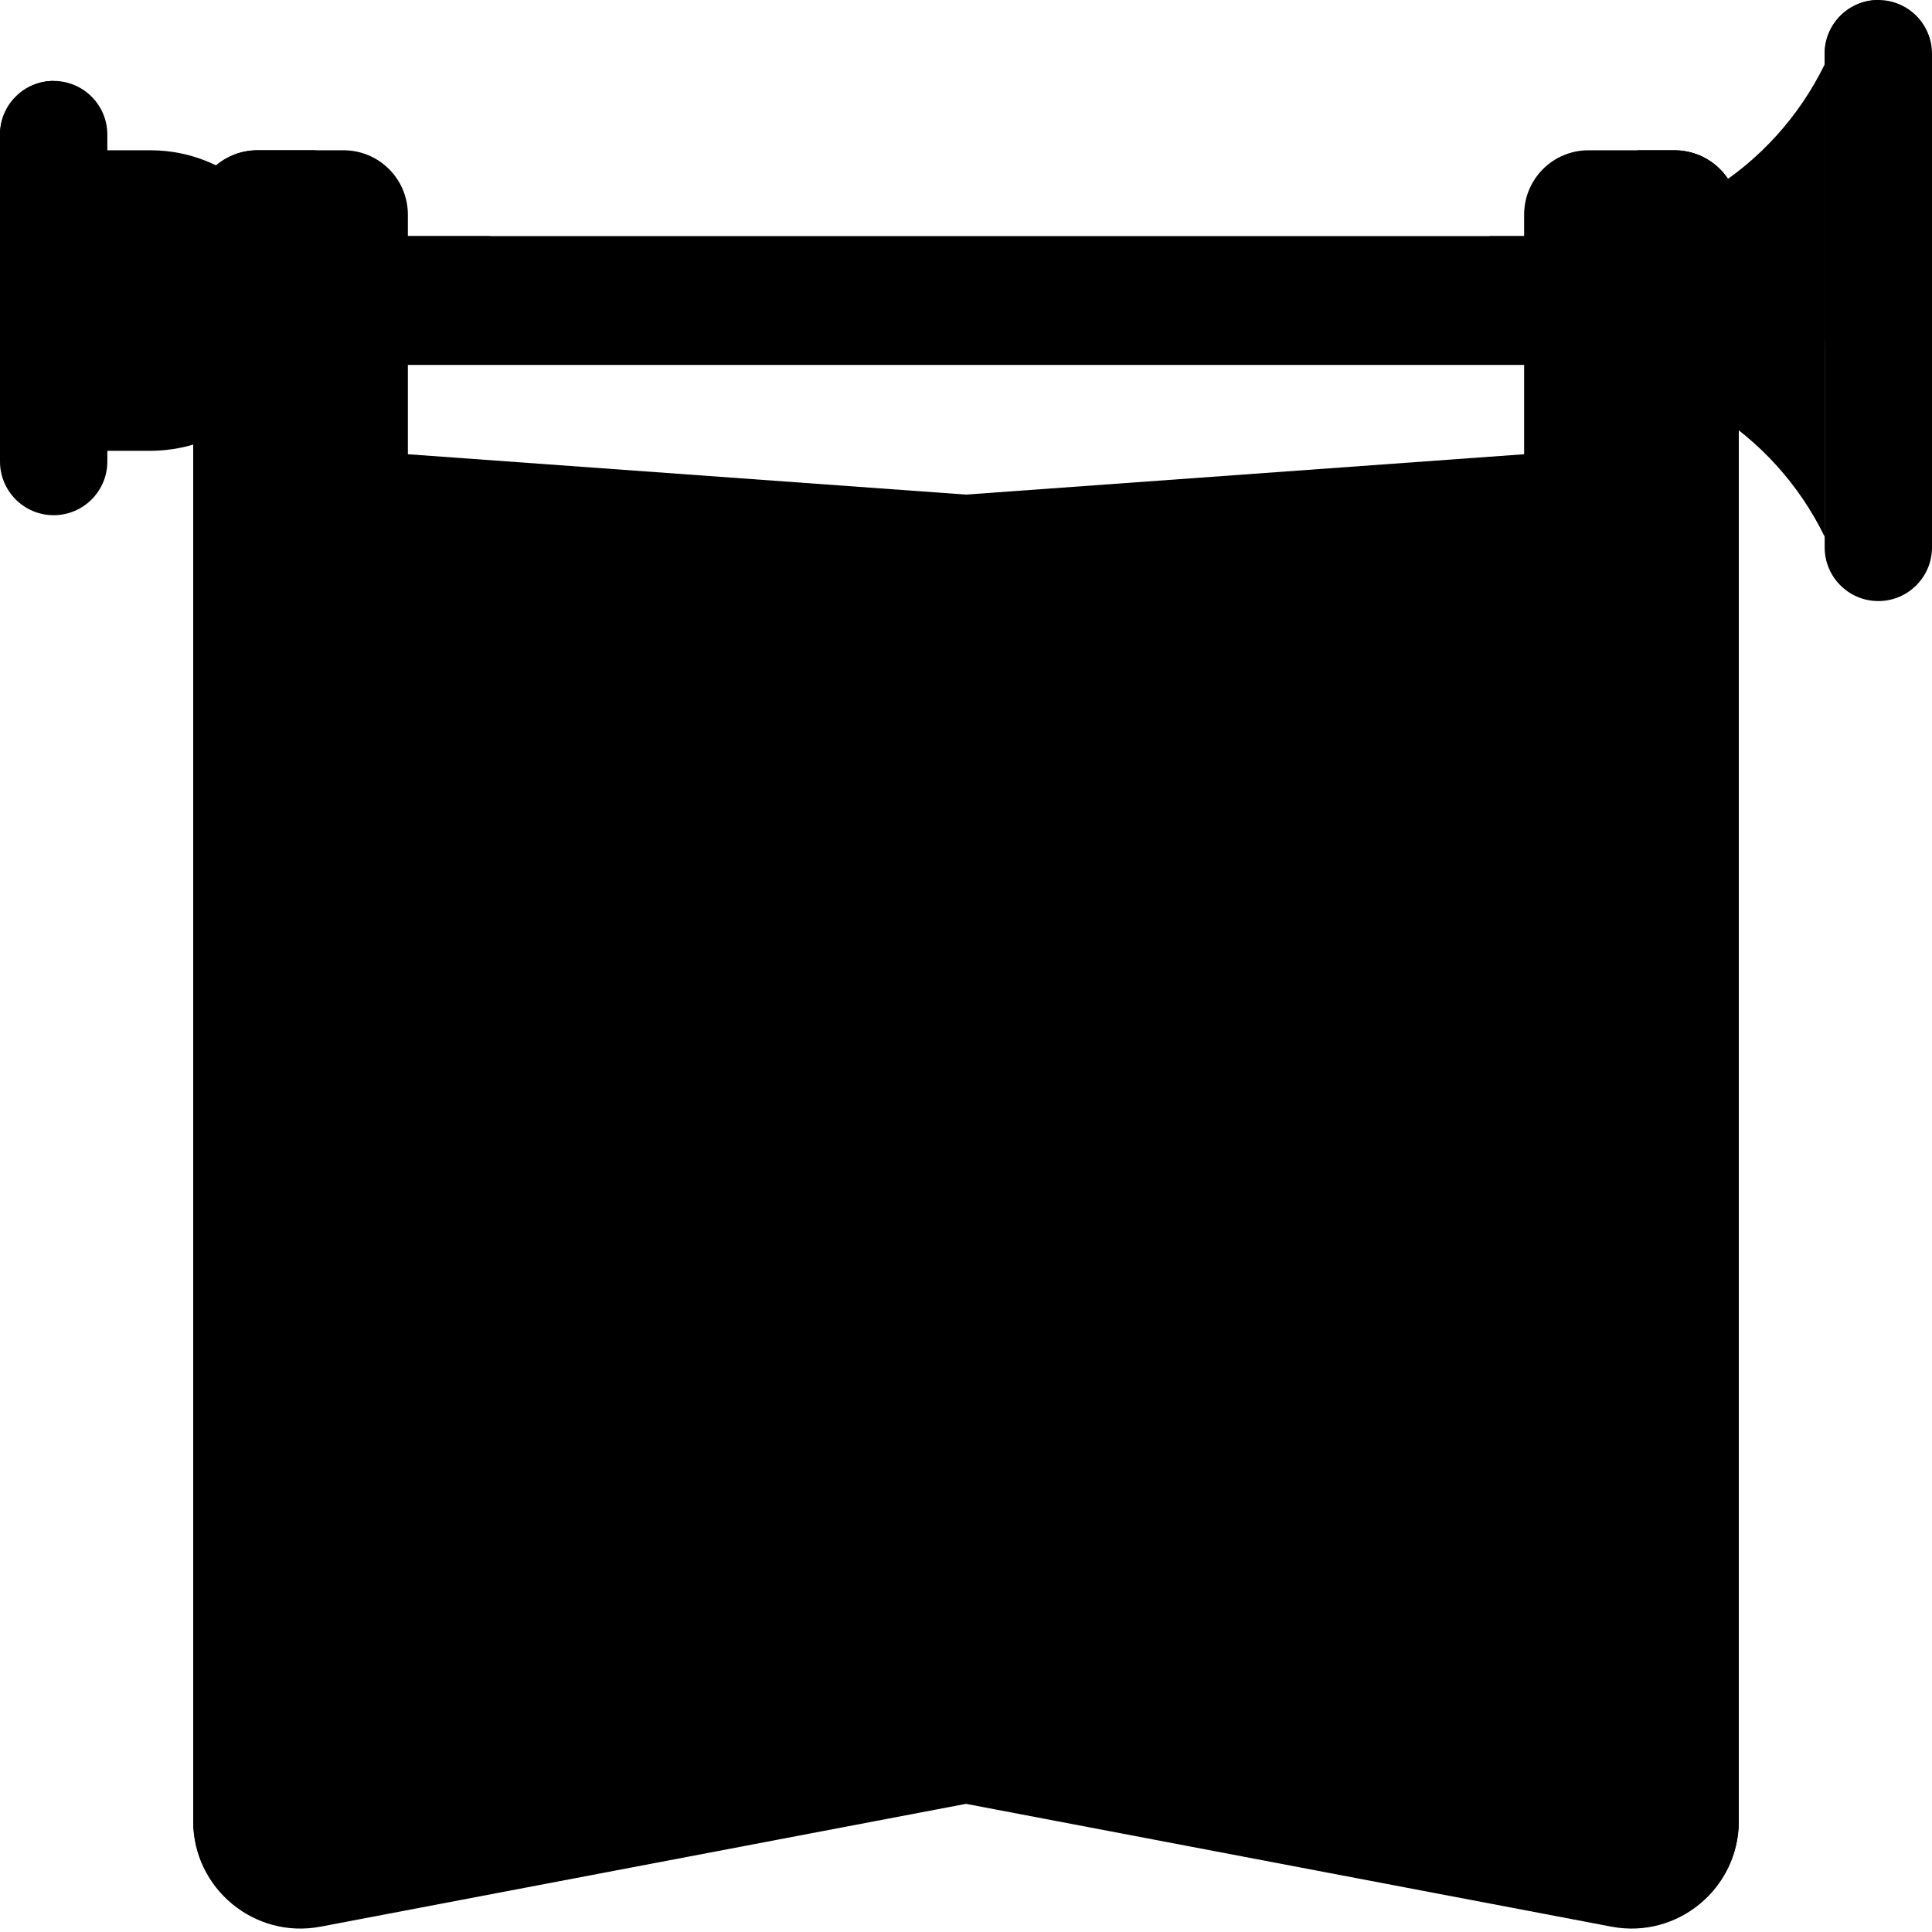
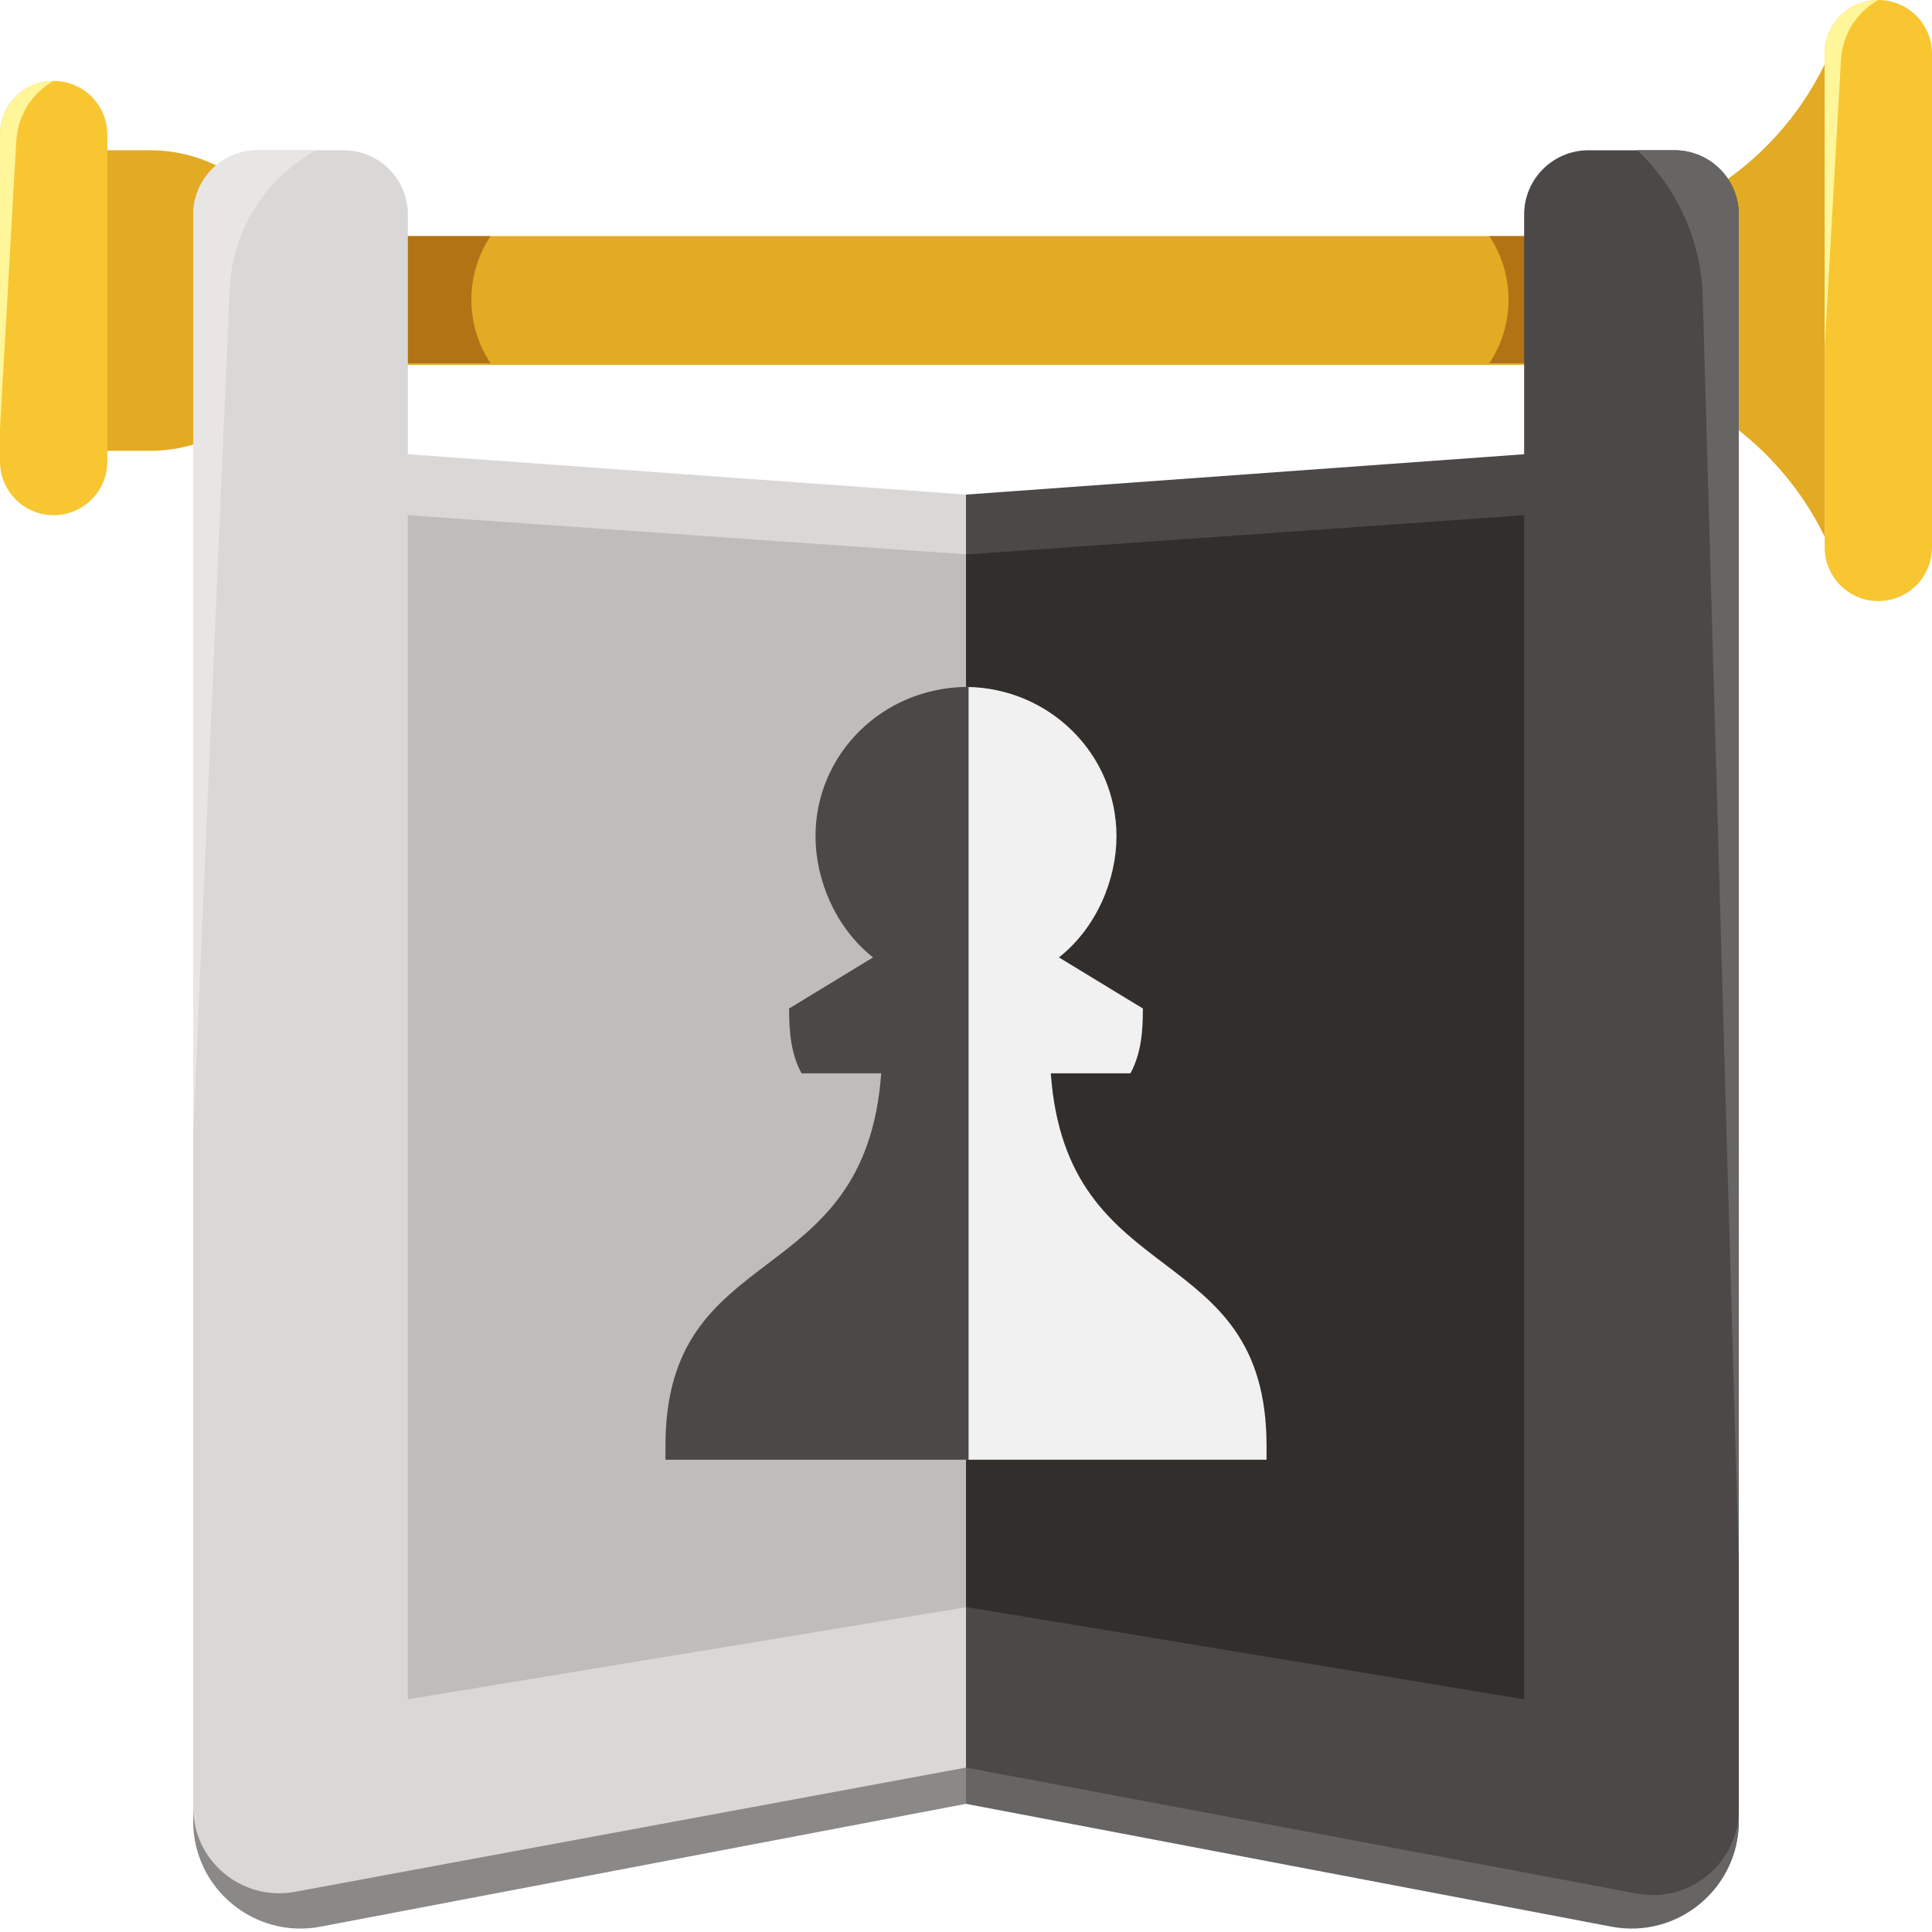
<svg xmlns="http://www.w3.org/2000/svg" viewBox="0 0 90 90">
-   <path d="M7,7C10.87,7,14,10.13,14,14C14,17.87,10.87,21,7,21L0,21L0,7Z" fill="currentColor" />
-   <path d="M72.19,11C77.64,11,82.61,7.9,85,3L85,25C82.61,20.1,77.64,17,72.19,17L5,17L5,11Z" fill="currentColor" />
-   <path d="M69.38,11C70.57,12.79,70.57,15.13,69.38,16.92L73.67,16.92L73.67,11Z" fill="currentColor" />
-   <path d="M22.85,11C21.66,12.79,21.66,15.13,22.85,16.92L18.56,16.92L18.56,11Z" fill="currentColor" />
-   <path d="M2.5,3.77C1.12,3.77,0,4.89,0,6.27L0,21.5C0,22.88,1.12,24,2.5,24C3.88,24,5,22.88,5,21.5L5,6.27C5,4.89,3.88,3.77,2.5,3.77Z" fill="currentColor" />
-   <path d="M2.5,3.77C1.48,4.34,0.83,5.39,0.76,6.56L0,20L0,6.27C0,4.89,1.12,3.77,2.5,3.77Z" fill="currentColor" />
-   <path d="M87.5,0C86.12,0,85,1.12,85,2.5L85,25.5C85,26.88,86.12,28,87.5,28C88.88,28,90,26.88,90,25.5L90,2.5C90,1.12,88.88,0,87.5,0Z" fill="currentColor" />
-   <path d="M87.5,0C86.48,0.57,85.83,1.62,85.76,2.79L85,16.23L85,2.5C85,1.12,86.12,0,87.5,0Z" fill="currentColor" />
-   <path d="M9,10L9,84.81C9,87.96,11.87,90.32,14.96,89.72L45,83.87L45,23.04L19,21.16L19,10C19,8.34,17.66,7,16,7L12,7C10.34,7,9,8.34,9,10Z" fill="currentColor" />
-   <path d="M75.04,89.72C78.13,90.32,81,87.96,81,84.81L81,10C81,8.34,79.66,7,78,7L74,7C72.34,7,71,8.34,71,10L71,21.16L45,23.04L45,83.87Z" fill="currentColor" />
-   <path d="M45.08,25.83L19,24L19,79.16L45.08,74.86L71,79.16L71,24Z" fill="currentColor" />
-   <path d="M45,25.83L45,74.86L71,79.16L71,24Z" fill="currentColor" />
-   <path d="M59,68L59,67.35C59,62.49,56.68,60.73,54.26,58.89C51.84,57.06,49.32,55.15,48.95,50L52.66,50C53.17,49.06,53.24,48.02,53.24,46.98L49.33,44.6C51.1,43.2,52.01,40.96,52.01,38.95C52.01,35.13,48.89,32.04,45.02,32C45.01,32,45.01,32,45,32L45,68Z" fill="currentColor" />
-   <path d="M45.12,68L31,68L31,67.35C31,62.49,33.32,60.73,35.74,58.89C38.16,57.06,40.68,55.15,41.05,50L37.34,50C36.83,49.06,36.76,48.02,36.76,46.98L40.67,44.6C38.9,43.2,37.99,40.96,37.99,38.95C37.99,35.13,41.11,32.04,45.02,32C45.05,32,45.08,32,45.12,32Z" fill="currentColor" />
-   <path d="M9,84.84C9,87.97,11.85,90.34,14.94,89.75L45,84.03L45,82.34L13.73,88.13C11.27,88.58,9,86.7,9,84.19L9,79Z" fill="currentColor" />
-   <path d="M81,84.84C81,87.97,78.15,90.34,75.06,89.75L45,84.03L45,82.34L76.26,88.21C78.72,88.67,81,86.78,81,84.28L81,79Z" fill="currentColor" />
-   <path d="M12,7L14.73,7C12.35,8.3,10.82,10.75,10.7,13.46L9,52.79L9,10C9,8.34,10.34,7,12,7Z" fill="currentColor" />
-   <path d="M78,7L76.27,7C78.15,8.78,79.25,11.24,79.32,13.83L81,72.79L81,10C81,8.34,79.66,7,78,7Z" fill="currentColor" />
+   <path d="M7,7C10.87,7,14,10.13,14,14C14,17.87,10.87,21,7,21L0,21L0,7Z" fill="#E3AA24" />
+   <path d="M72.19,11C77.64,11,82.61,7.9,85,3L85,25C82.61,20.1,77.64,17,72.19,17L5,17L5,11Z" fill="#E3AA24" />
+   <path d="M69.38,11C70.57,12.79,70.57,15.13,69.38,16.92L73.67,16.92L73.67,11Z" fill="#B27314" />
+   <path d="M22.85,11C21.66,12.79,21.66,15.13,22.85,16.92L18.56,16.92L18.56,11Z" fill="#B27314" />
+   <path d="M0,6.27L0,21.5C0,22.88,1.12,24,2.5,24C3.88,24,5,22.88,5,21.5L5,6.27C5,4.89,3.88,3.77,2.5,3.77C1.12,3.77,0,4.89,0,6.27Z" fill="#F7C631" />
+   <path d="M0.76,6.56L0,20L0,6.27C0,4.89,1.12,3.77,2.5,3.77C1.48,4.34,0.83,5.39,0.76,6.56Z" fill="#FFF599" />
+   <path d="M85,2.5L85,25.5C85,26.88,86.12,28,87.5,28C88.88,28,90,26.88,90,25.5L90,2.5C90,1.12,88.88,0,87.5,0C86.12,0,85,1.12,85,2.5Z" fill="#F7C631" />
+   <path d="M85.76,2.79L85,16.23L85,2.5C85,1.12,86.12,0,87.5,0C86.48,0.57,85.83,1.62,85.76,2.79Z" fill="#FFF599" />
+   <path d="M9,84.81C9,87.96,11.87,90.32,14.96,89.72L45,83.87L45,23.04L19,21.16L19,10C19,8.34,17.66,7,16,7L12,7C10.34,7,9,8.34,9,10Z" fill="#DAD8D6" />
+   <path d="M45.08,25.83L19,24L19,79.16L45.08,74.86L71,79.16L71,24Z" fill="#BEBDB9" />
+   <path d="M75.04,89.72C78.13,90.32,81,87.96,81,84.81L81,10C81,8.34,79.66,7,78,7L74,7C72.34,7,71,8.34,71,10L71,21.16L45,23.04L45,83.87Z" fill="#4B4847" />
+   <path d="M45,25.83L45,74.86L71,79.16L71,24Z" fill="#312E2B" />
+   <path d="M59,68L59,67.35C59,62.49,56.68,60.73,54.26,58.89C51.84,57.06,49.32,55.15,48.95,50L52.66,50C53.17,49.06,53.24,48.02,53.24,46.98L49.33,44.6C51.1,43.2,52.01,40.96,52.01,38.95C52.01,35.13,48.89,32.04,45.02,32C45.01,32,45.01,32,45,32L45,68Z" fill="#F1F1F1" />
+   <path d="M45.12,68L31,68L31,67.35C31,62.49,33.32,60.73,35.74,58.89C38.16,57.06,40.68,55.15,41.05,50L37.34,50C36.83,49.06,36.76,48.02,36.76,46.98L40.67,44.6C38.9,43.2,37.99,40.96,37.99,38.95C37.99,35.13,41.11,32.04,45.02,32C45.05,32,45.08,32,45.12,32Z" fill="#4B4847" />
+   <path d="M9,84.84C9,87.97,11.85,90.34,14.94,89.75L45,84.03L45,82.34L13.73,88.13C11.27,88.58,9,86.7,9,84.19L9,79Z" fill="#8B8987" />
+   <path d="M81,84.84C81,87.97,78.15,90.34,75.06,89.75L45,84.03L45,82.34L76.26,88.21C78.72,88.67,81,86.78,81,84.28L81,79Z" fill="#666564" />
+   <path d="M14.73,7C12.35,8.3,10.82,10.75,10.7,13.46L9,52.79L9,10C9,8.34,10.34,7,12,7Z" fill="#E7E6E5" />
+   <path d="M76.27,7C78.15,8.78,79.25,11.24,79.32,13.83L81,72.79L81,10C81,8.34,79.66,7,78,7Z" fill="#666564" />
</svg>
